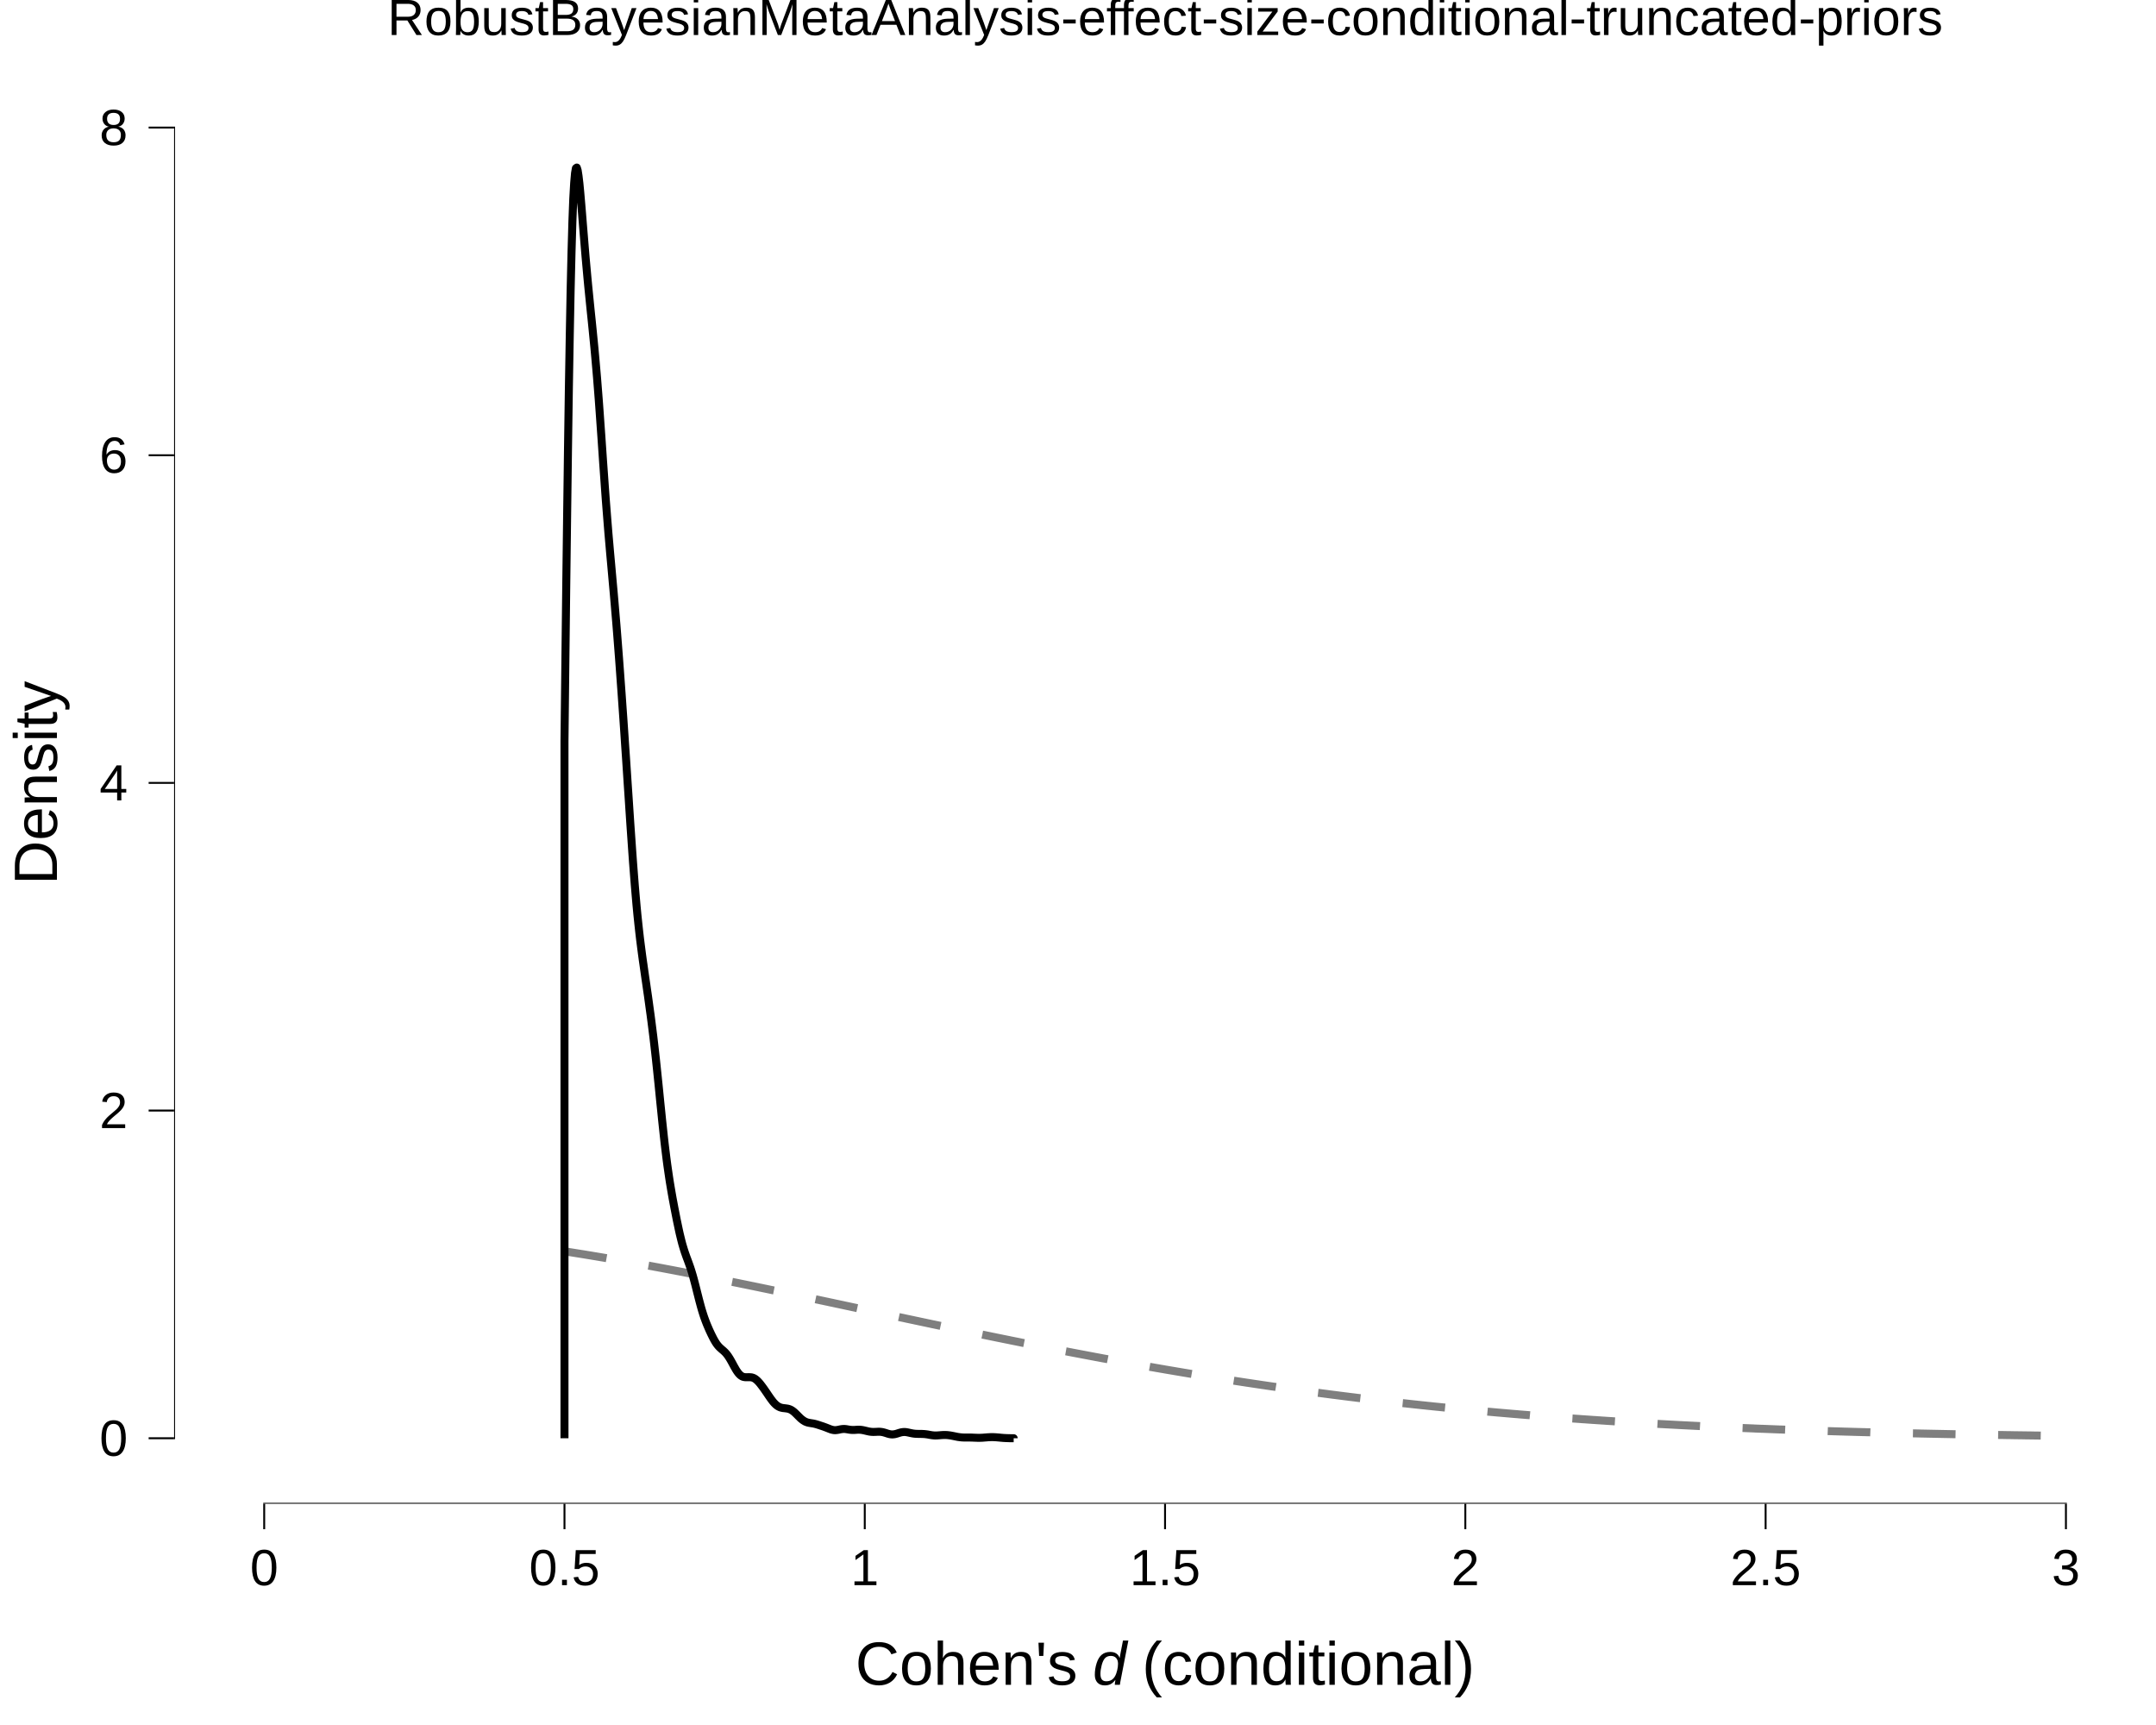
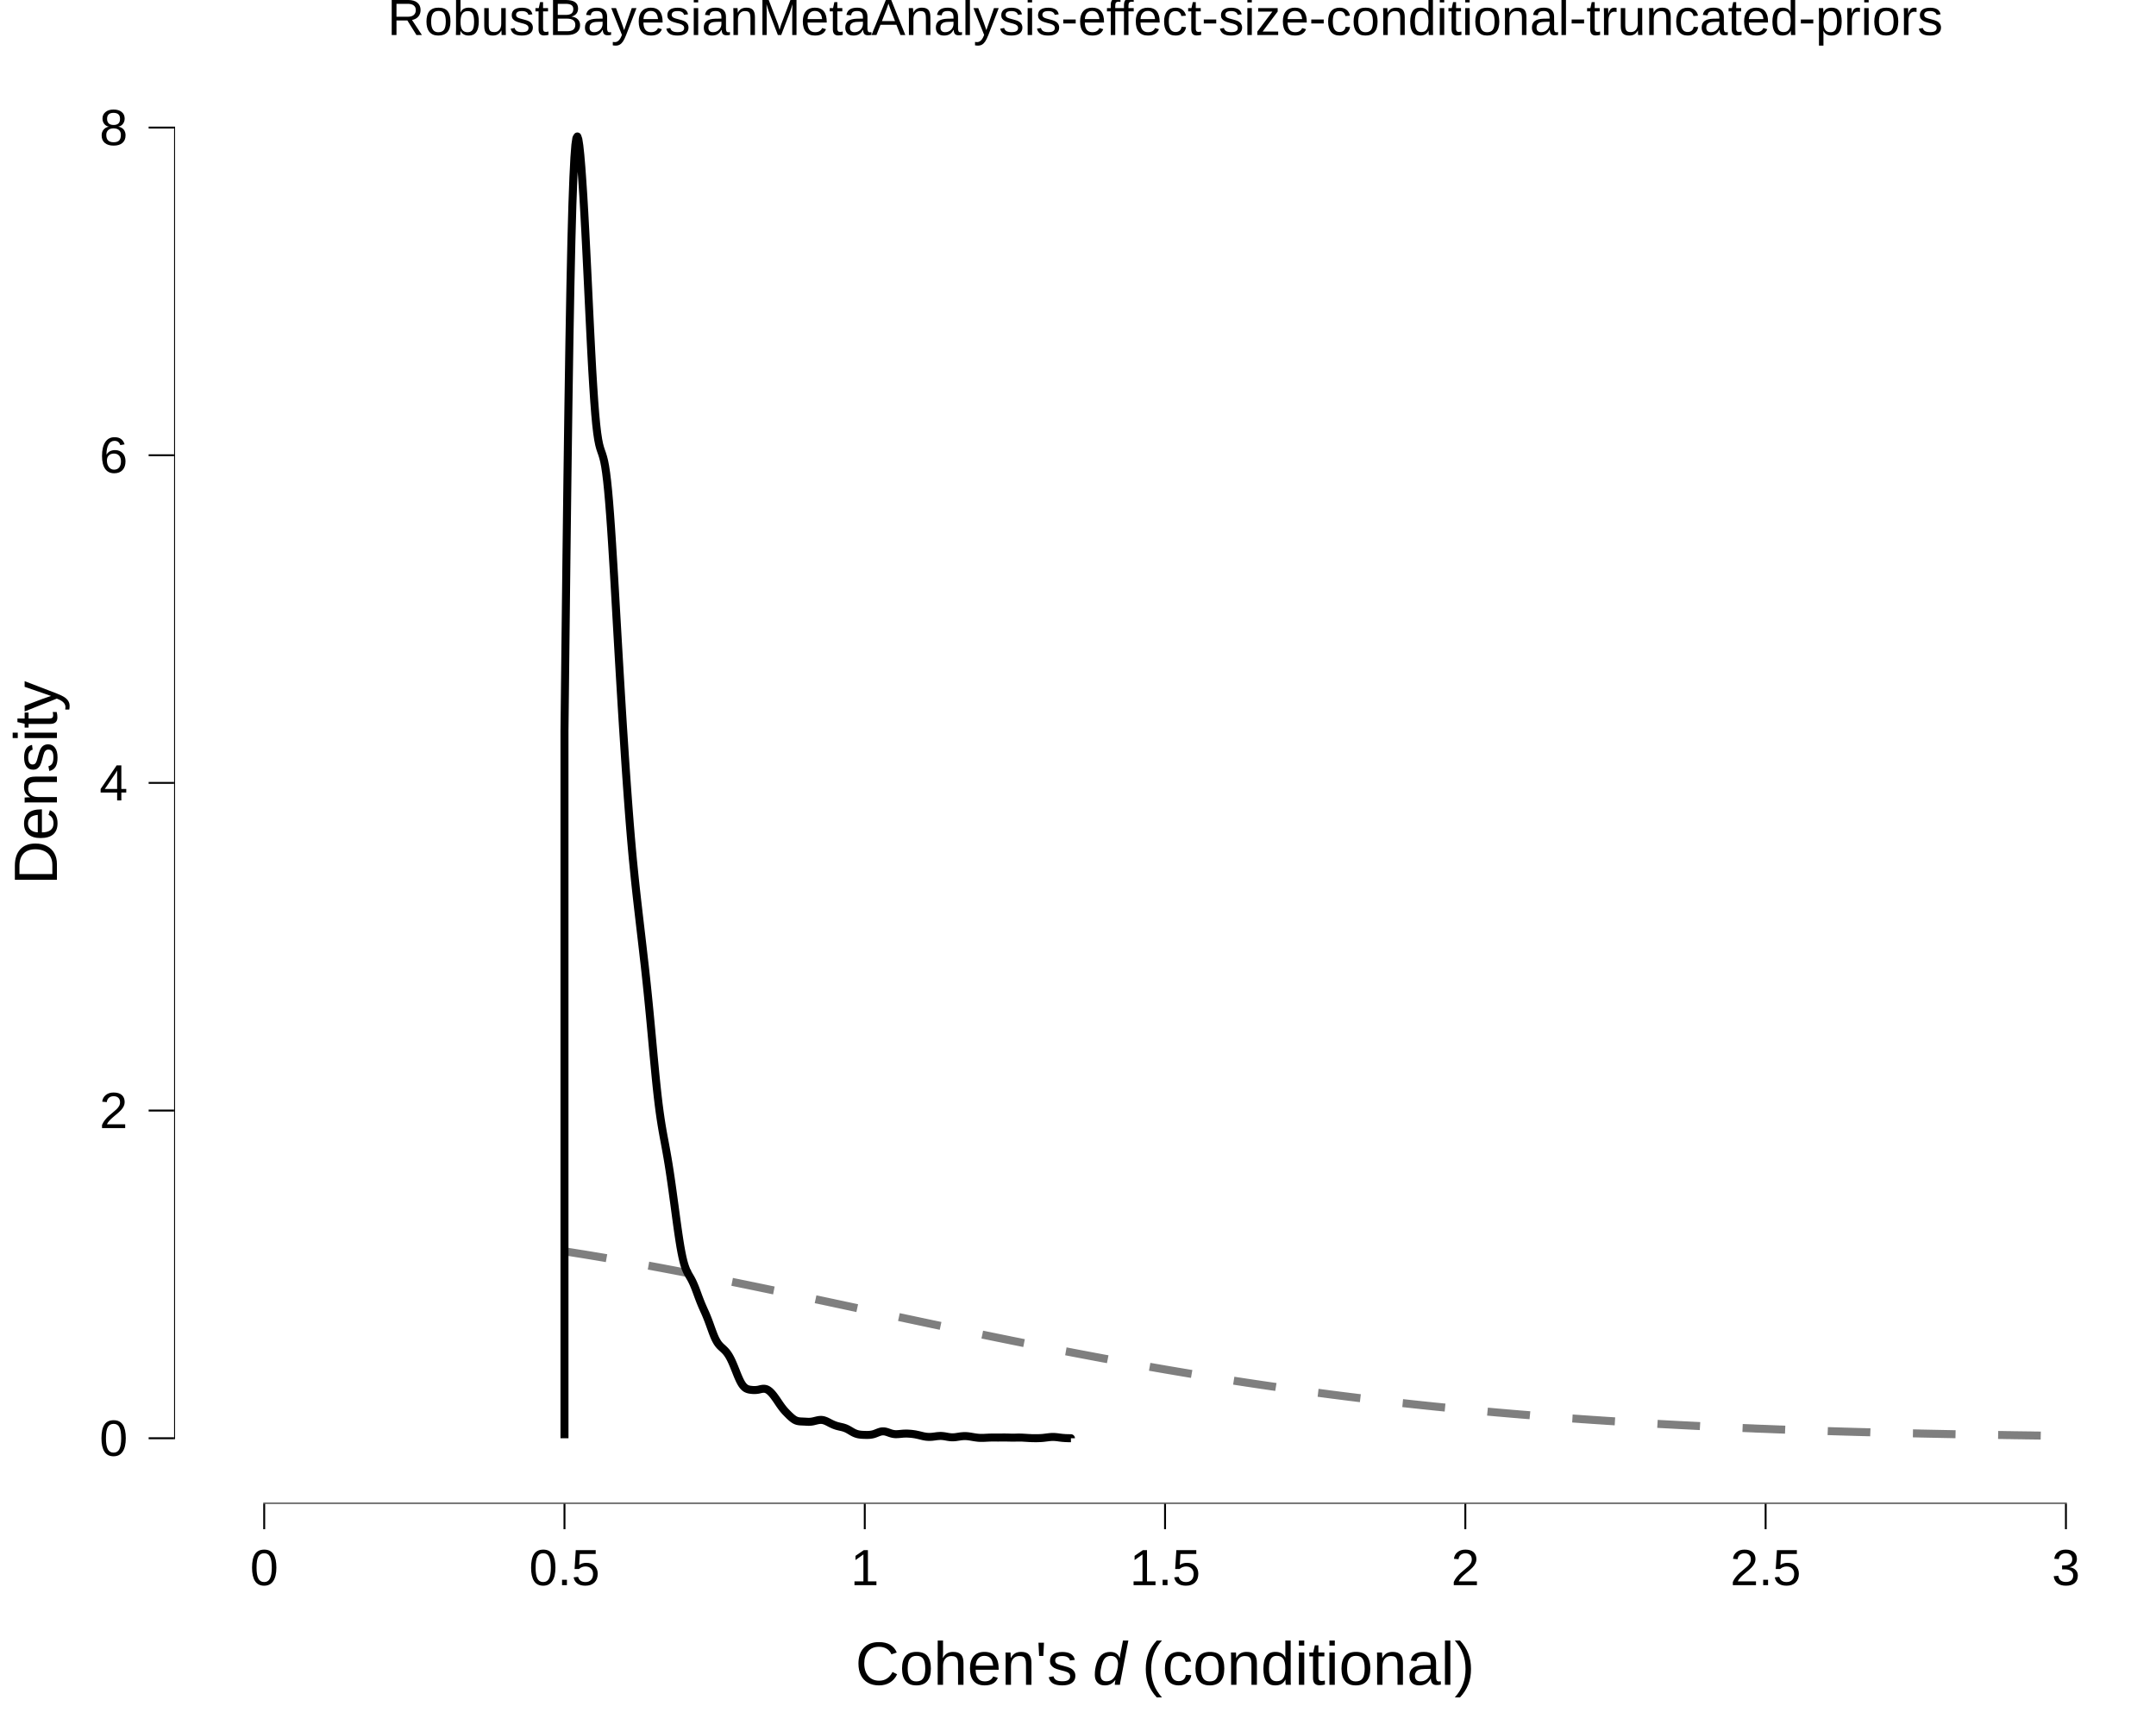
<svg xmlns="http://www.w3.org/2000/svg" viewBox="0 0 720.00 576.00">
  <defs>
    <style type="text/css">
    line, polyline, polygon, path, rect, circle {
      fill: none;
      stroke: #000000;
      stroke-linecap: round;
      stroke-linejoin: round;
      stroke-miterlimit: 10.00;
    }
  </style>
  </defs>
  <rect width="100%" height="100%" style="stroke: none; fill: #FFFFFF;" />
  <rect x="0.00" y="0.00" width="720.00" height="576.00" style="stroke-width: 10.67; stroke: none;" />
  <defs>
    <clipPath id="cpNTguMTR8NzIwLjAwfDUwMi4xM3wyMC43MQ==">
      <rect x="58.14" y="20.71" width="661.86" height="481.41" />
    </clipPath>
  </defs>
  <rect x="58.14" y="20.71" width="661.86" height="481.41" style="stroke-width: 10.67; stroke: none;" clip-path="url(#cpNTguMTR8NzIwLjAwfDUwMi4xM3wyMC43MQ==)" />
  <polyline points="188.51,417.82 189.01,417.90 189.51,417.98 190.01,418.06 190.51,418.14 191.02,418.22 191.52,418.30 192.02,418.38 192.52,418.46 193.02,418.54 193.53,418.62 194.03,418.70 194.53,418.78 195.03,418.86 195.53,418.94 196.04,419.03 196.54,419.11 197.04,419.19 197.54,419.27 198.04,419.36 198.54,419.44 199.05,419.52 199.55,419.61 200.05,419.69 200.55,419.78 201.05,419.86 201.56,419.95 202.06,420.03 202.56,420.12 203.06,420.20 203.56,420.29 204.07,420.38 204.57,420.46 205.07,420.55 205.57,420.64 206.07,420.73 206.58,420.81 207.08,420.90 207.58,420.99 208.08,421.08 208.58,421.17 209.09,421.25 209.59,421.34 210.09,421.43 210.59,421.52 211.09,421.61 211.59,421.70 212.10,421.79 212.60,421.88 213.10,421.97 213.60,422.06 214.10,422.16 214.61,422.25 215.11,422.34 215.61,422.43 216.11,422.52 216.61,422.61 217.12,422.71 217.62,422.80 218.12,422.89 218.62,422.99 219.12,423.08 219.63,423.17 220.13,423.27 220.63,423.36 221.13,423.45 221.63,423.55 222.13,423.64 222.64,423.74 223.14,423.83 223.64,423.93 224.14,424.02 224.64,424.12 225.15,424.21 225.65,424.31 226.15,424.41 226.65,424.50 227.15,424.60 227.66,424.69 228.16,424.79 228.66,424.89 229.16,424.99 229.66,425.08 230.17,425.18 230.67,425.28 231.17,425.38 231.67,425.47 232.17,425.57 232.67,425.67 233.18,425.77 233.68,425.87 234.18,425.97 234.68,426.06 235.18,426.16 235.69,426.26 236.19,426.36 236.69,426.46 237.19,426.56 237.69,426.66 238.20,426.76 238.70,426.86 239.20,426.96 239.70,427.06 240.20,427.16 240.71,427.26 241.21,427.36 241.71,427.47 242.21,427.57 242.71,427.67 243.22,427.77 243.72,427.87 244.22,427.97 244.72,428.07 245.22,428.18 245.72,428.28 246.23,428.38 246.73,428.48 247.23,428.59 247.73,428.69 248.23,428.79 248.74,428.89 249.24,429.00 249.74,429.10 250.24,429.20 250.74,429.31 251.25,429.41 251.75,429.51 252.25,429.62 252.75,429.72 253.25,429.82 253.76,429.93 254.26,430.03 254.76,430.14 255.26,430.24 255.76,430.34 256.26,430.45 256.77,430.55 257.27,430.66 257.77,430.76 258.27,430.87 258.77,430.97 259.28,431.08 259.78,431.18 260.28,431.29 260.78,431.39 261.28,431.50 261.79,431.60 262.29,431.71 262.79,431.81 263.29,431.92 263.79,432.02 264.30,432.13 264.80,432.24 265.30,432.34 265.80,432.45 266.30,432.55 266.80,432.66 267.31,432.77 267.81,432.87 268.31,432.98 268.81,433.08 269.31,433.19 269.82,433.30 270.32,433.40 270.82,433.51 271.32,433.62 271.82,433.72 272.33,433.83 272.83,433.94 273.33,434.04 273.83,434.15 274.33,434.26 274.84,434.36 275.34,434.47 275.84,434.58 276.34,434.68 276.84,434.79 277.34,434.90 277.85,435.00 278.35,435.11 278.85,435.22 279.35,435.33 279.85,435.43 280.36,435.54 280.86,435.65 281.36,435.75 281.86,435.86 282.36,435.97 282.87,436.08 283.37,436.18 283.87,436.29 284.37,436.40 284.87,436.51 285.38,436.61 285.88,436.72 286.38,436.83 286.88,436.93 287.38,437.04 287.89,437.15 288.39,437.26 288.89,437.36 289.39,437.47 289.89,437.58 290.39,437.69 290.90,437.79 291.40,437.90 291.90,438.01 292.40,438.12 292.90,438.22 293.41,438.33 293.91,438.44 294.41,438.54 294.91,438.65 295.41,438.76 295.92,438.87 296.42,438.97 296.92,439.08 297.42,439.19 297.92,439.30 298.43,439.40 298.93,439.51 299.43,439.62 299.93,439.72 300.43,439.83 300.93,439.94 301.44,440.04 301.94,440.15 302.44,440.26 302.94,440.37 303.44,440.47 303.95,440.58 304.45,440.69 304.95,440.79 305.45,440.90 305.95,441.01 306.46,441.11 306.96,441.22 307.46,441.33 307.96,441.43 308.46,441.54 308.97,441.64 309.47,441.75 309.97,441.86 310.47,441.96 310.97,442.07 311.47,442.18 311.98,442.28 312.48,442.39 312.98,442.49 313.48,442.60 313.98,442.70 314.49,442.81 314.99,442.92 315.49,443.02 315.99,443.13 316.49,443.23 317.00,443.34 317.50,443.44 318.00,443.55 318.50,443.65 319.00,443.76 319.51,443.86 320.01,443.97 320.51,444.07 321.01,444.18 321.51,444.28 322.01,444.39 322.52,444.49 323.02,444.60 323.52,444.70 324.02,444.81 324.52,444.91 325.03,445.01 325.53,445.12 326.03,445.22 326.53,445.33 327.03,445.43 327.54,445.53 328.04,445.64 328.54,445.74 329.04,445.84 329.54,445.95 330.05,446.05 330.55,446.15 331.05,446.26 331.55,446.36 332.05,446.46 332.56,446.57 333.06,446.67 333.56,446.77 334.06,446.87 334.56,446.97 335.06,447.08 335.57,447.18 336.07,447.28 336.57,447.38 337.07,447.48 337.57,447.59 338.08,447.69 338.58,447.79 339.08,447.89 339.58,447.99 340.08,448.09 340.59,448.19 341.09,448.30 341.59,448.40 342.09,448.50 342.59,448.60 343.10,448.70 343.60,448.80 344.10,448.90 344.60,449.00 345.10,449.10 345.60,449.20 346.11,449.30 346.61,449.40 347.11,449.50 347.61,449.60 348.11,449.69 348.62,449.79 349.12,449.89 349.62,449.99 350.12,450.09 350.62,450.19 351.13,450.29 351.63,450.38 352.13,450.48 352.63,450.58 353.13,450.68 353.64,450.78 354.14,450.87 354.64,450.97 355.14,451.07 355.64,451.17 356.14,451.26 356.65,451.36 357.15,451.46 357.65,451.55 358.15,451.65 358.65,451.75 359.16,451.84 359.66,451.94 360.16,452.03 360.66,452.13 361.16,452.22 361.67,452.32 362.17,452.41 362.67,452.51 363.17,452.60 363.67,452.70 364.18,452.79 364.68,452.89 365.18,452.98 365.68,453.08 366.18,453.17 366.69,453.26 367.19,453.36 367.69,453.45 368.19,453.55 368.69,453.64 369.19,453.73 369.70,453.82 370.20,453.92 370.70,454.01 371.20,454.10 371.70,454.19 372.21,454.29 372.71,454.38 373.21,454.47 373.71,454.56 374.21,454.65 374.72,454.74 375.22,454.84 375.72,454.93 376.22,455.02 376.72,455.11 377.23,455.20 377.73,455.29 378.23,455.38 378.73,455.47 379.23,455.56 379.73,455.65 380.24,455.74 380.74,455.83 381.24,455.91 381.74,456.00 382.24,456.09 382.75,456.18 383.25,456.27 383.75,456.36 384.25,456.45 384.75,456.53 385.26,456.62 385.76,456.71 386.26,456.80 386.76,456.88 387.26,456.97 387.77,457.06 388.27,457.14 388.77,457.23 389.27,457.32 389.77,457.40 390.27,457.49 390.78,457.57 391.28,457.66 391.78,457.74 392.28,457.83 392.78,457.91 393.29,458.00 393.79,458.08 394.29,458.17 394.79,458.25 395.29,458.34 395.80,458.42 396.30,458.50 396.80,458.59 397.30,458.67 397.80,458.75 398.31,458.84 398.81,458.92 399.31,459.00 399.81,459.08 400.31,459.17 400.81,459.25 401.32,459.33 401.82,459.41 402.32,459.49 402.82,459.57 403.32,459.66 403.83,459.74 404.33,459.82 404.83,459.90 405.33,459.98 405.83,460.06 406.34,460.14 406.84,460.22 407.34,460.30 407.84,460.38 408.34,460.46 408.85,460.53 409.35,460.61 409.85,460.69 410.35,460.77 410.85,460.85 411.36,460.93 411.86,461.00 412.36,461.08 412.86,461.16 413.36,461.24 413.86,461.31 414.37,461.39 414.87,461.47 415.37,461.54 415.87,461.62 416.37,461.70 416.88,461.77 417.38,461.85 417.88,461.92 418.38,462.00 418.88,462.07 419.39,462.15 419.89,462.22 420.39,462.30 420.89,462.37 421.39,462.45 421.90,462.52 422.40,462.59 422.90,462.67 423.40,462.74 423.90,462.81 424.40,462.89 424.91,462.96 425.41,463.03 425.91,463.10 426.41,463.18 426.91,463.25 427.42,463.32 427.92,463.39 428.42,463.46 428.92,463.53 429.42,463.60 429.93,463.67 430.43,463.75 430.93,463.82 431.43,463.89 431.93,463.96 432.44,464.03 432.94,464.10 433.44,464.16 433.94,464.23 434.44,464.30 434.94,464.37 435.45,464.44 435.95,464.51 436.45,464.58 436.95,464.64 437.45,464.71 437.96,464.78 438.46,464.85 438.96,464.91 439.46,464.98 439.96,465.05 440.47,465.11 440.97,465.18 441.47,465.25 441.97,465.31 442.47,465.38 442.98,465.44 443.48,465.51 443.98,465.58 444.48,465.64 444.98,465.71 445.49,465.77 445.99,465.83 446.49,465.90 446.99,465.96 447.49,466.03 447.99,466.09 448.50,466.15 449.00,466.22 449.50,466.28 450.00,466.34 450.50,466.41 451.01,466.47 451.51,466.53 452.01,466.59 452.51,466.65 453.01,466.72 453.52,466.78 454.02,466.84 454.52,466.90 455.02,466.96 455.52,467.02 456.03,467.08 456.53,467.14 457.03,467.20 457.53,467.26 458.03,467.32 458.53,467.38 459.04,467.44 459.54,467.50 460.04,467.56 460.54,467.62 461.04,467.68 461.55,467.73 462.05,467.79 462.55,467.85 463.05,467.91 463.55,467.97 464.06,468.02 464.56,468.08 465.06,468.14 465.56,468.19 466.06,468.25 466.57,468.31 467.07,468.36 467.57,468.42 468.07,468.48 468.57,468.53 469.07,468.59 469.58,468.64 470.08,468.70 470.58,468.75 471.08,468.81 471.58,468.86 472.09,468.92 472.59,468.97 473.09,469.02 473.59,469.08 474.09,469.13 474.60,469.19 475.10,469.24 475.60,469.29 476.10,469.34 476.60,469.40 477.11,469.45 477.61,469.50 478.11,469.55 478.61,469.61 479.11,469.66 479.61,469.71 480.12,469.76 480.62,469.81 481.12,469.86 481.62,469.91 482.12,469.96 482.63,470.01 483.13,470.06 483.63,470.11 484.13,470.16 484.63,470.21 485.14,470.26 485.64,470.31 486.14,470.36 486.64,470.41 487.14,470.46 487.65,470.51 488.15,470.56 488.65,470.61 489.15,470.65 489.65,470.70 490.16,470.75 490.66,470.80 491.16,470.84 491.66,470.89 492.16,470.94 492.66,470.99 493.17,471.03 493.67,471.08 494.17,471.12 494.67,471.17 495.17,471.22 495.68,471.26 496.18,471.31 496.68,471.35 497.18,471.40 497.68,471.44 498.19,471.49 498.69,471.53 499.19,471.58 499.69,471.62 500.19,471.67 500.70,471.71 501.20,471.75 501.70,471.80 502.20,471.84 502.70,471.88 503.20,471.93 503.71,471.97 504.21,472.01 504.71,472.06 505.21,472.10 505.71,472.14 506.22,472.18 506.72,472.22 507.22,472.27 507.72,472.31 508.22,472.35 508.73,472.39 509.23,472.43 509.73,472.47 510.23,472.51 510.73,472.55 511.24,472.60 511.74,472.64 512.24,472.68 512.74,472.72 513.24,472.76 513.74,472.79 514.25,472.83 514.75,472.87 515.25,472.91 515.75,472.95 516.25,472.99 516.76,473.03 517.26,473.07 517.76,473.11 518.26,473.14 518.76,473.18 519.27,473.22 519.77,473.26 520.27,473.30 520.77,473.33 521.27,473.37 521.78,473.41 522.28,473.44 522.78,473.48 523.28,473.52 523.78,473.55 524.28,473.59 524.79,473.63 525.29,473.66 525.79,473.70 526.29,473.73 526.79,473.77 527.30,473.80 527.80,473.84 528.30,473.88 528.80,473.91 529.30,473.94 529.81,473.98 530.31,474.01 530.81,474.05 531.31,474.08 531.81,474.12 532.32,474.15 532.82,474.18 533.32,474.22 533.82,474.25 534.32,474.28 534.83,474.32 535.33,474.35 535.83,474.38 536.33,474.42 536.83,474.45 537.33,474.48 537.84,474.51 538.34,474.54 538.84,474.58 539.34,474.61 539.84,474.64 540.35,474.67 540.85,474.70 541.35,474.73 541.85,474.77 542.35,474.80 542.86,474.83 543.36,474.86 543.86,474.89 544.36,474.92 544.86,474.95 545.37,474.98 545.87,475.01 546.37,475.04 546.87,475.07 547.37,475.10 547.87,475.13 548.38,475.16 548.88,475.19 549.38,475.22 549.88,475.24 550.38,475.27 550.89,475.30 551.39,475.33 551.89,475.36 552.39,475.39 552.89,475.41 553.40,475.44 553.90,475.47 554.40,475.50 554.90,475.53 555.40,475.55 555.91,475.58 556.41,475.61 556.91,475.63 557.41,475.66 557.91,475.69 558.41,475.71 558.92,475.74 559.42,475.77 559.92,475.79 560.42,475.82 560.92,475.85 561.43,475.87 561.93,475.90 562.43,475.92 562.93,475.95 563.43,475.97 563.94,476.00 564.44,476.02 564.94,476.05 565.44,476.07 565.94,476.10 566.45,476.12 566.95,476.15 567.45,476.17 567.95,476.20 568.45,476.22 568.96,476.25 569.46,476.27 569.96,476.29 570.46,476.32 570.96,476.34 571.46,476.36 571.97,476.39 572.47,476.41 572.97,476.43 573.47,476.46 573.97,476.48 574.48,476.50 574.98,476.52 575.48,476.55 575.98,476.57 576.48,476.59 576.99,476.61 577.49,476.64 577.99,476.66 578.49,476.68 578.99,476.70 579.50,476.72 580.00,476.75 580.50,476.77 581.00,476.79 581.50,476.81 582.00,476.83 582.51,476.85 583.01,476.87 583.51,476.89 584.01,476.91 584.51,476.93 585.02,476.95 585.52,476.97 586.02,477.00 586.52,477.02 587.02,477.04 587.53,477.06 588.03,477.08 588.53,477.09 589.03,477.11 589.53,477.13 590.04,477.15 590.54,477.17 591.04,477.19 591.54,477.21 592.04,477.23 592.54,477.25 593.05,477.27 593.55,477.29 594.05,477.31 594.55,477.32 595.05,477.34 595.56,477.36 596.06,477.38 596.56,477.40 597.06,477.41 597.56,477.43 598.07,477.45 598.57,477.47 599.07,477.49 599.57,477.50 600.07,477.52 600.58,477.54 601.08,477.56 601.58,477.57 602.08,477.59 602.58,477.61 603.08,477.62 603.59,477.64 604.09,477.66 604.59,477.67 605.09,477.69 605.59,477.71 606.10,477.72 606.60,477.74 607.10,477.76 607.60,477.77 608.10,477.79 608.61,477.80 609.11,477.82 609.61,477.83 610.11,477.85 610.61,477.87 611.12,477.88 611.62,477.90 612.12,477.91 612.62,477.93 613.12,477.94 613.63,477.96 614.13,477.97 614.63,477.99 615.13,478.00 615.63,478.02 616.13,478.03 616.64,478.05 617.14,478.06 617.64,478.07 618.14,478.09 618.64,478.10 619.15,478.12 619.65,478.13 620.15,478.15 620.65,478.16 621.15,478.17 621.66,478.19 622.16,478.20 622.66,478.21 623.16,478.23 623.66,478.24 624.17,478.25 624.67,478.27 625.17,478.28 625.67,478.29 626.17,478.31 626.67,478.32 627.18,478.33 627.68,478.35 628.18,478.36 628.68,478.37 629.18,478.38 629.69,478.40 630.19,478.41 630.69,478.42 631.19,478.43 631.69,478.45 632.20,478.46 632.70,478.47 633.20,478.48 633.70,478.49 634.20,478.51 634.71,478.52 635.21,478.53 635.71,478.54 636.21,478.55 636.71,478.56 637.21,478.58 637.72,478.59 638.22,478.60 638.72,478.61 639.22,478.62 639.72,478.63 640.23,478.64 640.73,478.65 641.23,478.67 641.73,478.68 642.23,478.69 642.74,478.70 643.24,478.71 643.74,478.72 644.24,478.73 644.74,478.74 645.25,478.75 645.75,478.76 646.25,478.77 646.75,478.78 647.25,478.79 647.75,478.80 648.26,478.81 648.76,478.82 649.26,478.83 649.76,478.84 650.26,478.85 650.77,478.86 651.27,478.87 651.77,478.88 652.27,478.89 652.77,478.90 653.28,478.91 653.78,478.92 654.28,478.93 654.78,478.94 655.28,478.95 655.79,478.96 656.29,478.96 656.79,478.97 657.29,478.98 657.79,478.99 658.30,479.00 658.80,479.01 659.30,479.02 659.80,479.03 660.30,479.04 660.80,479.04 661.31,479.05 661.81,479.06 662.31,479.07 662.81,479.08 663.31,479.09 663.82,479.09 664.32,479.10 664.82,479.11 665.32,479.12 665.82,479.13 666.33,479.14 666.83,479.14 667.33,479.15 667.83,479.16 668.33,479.17 668.84,479.17 669.34,479.18 669.84,479.19 670.34,479.20 670.84,479.21 671.34,479.21 671.85,479.22 672.35,479.23 672.85,479.24 673.35,479.24 673.85,479.25 674.36,479.26 674.86,479.26 675.36,479.27 675.86,479.28 676.36,479.29 676.87,479.29 677.37,479.30 677.87,479.31 678.37,479.31 678.87,479.32 679.38,479.33 679.88,479.33 680.38,479.34 680.88,479.35 681.38,479.35 681.88,479.36 682.39,479.37 682.89,479.37 683.39,479.38 683.89,479.39 684.39,479.39 684.90,479.40 685.40,479.41 685.90,479.41 686.40,479.42 686.90,479.42 687.41,479.43 687.91,479.44 688.41,479.44 688.91,479.45 689.41,479.45 689.92,479.46 " style="stroke-width: 2.67; stroke: #7F7F7F; stroke-dasharray: 14.23,14.23; stroke-linecap: butt;" clip-path="url(#cpNTguMTR8NzIwLjAwfDUwMi4xM3wyMC43MQ==)" />
-   <polyline points="188.51,480.25 188.51,247.51 188.80,221.51 189.09,196.29 189.39,172.35 189.68,150.13 189.97,130.00 190.27,112.22 190.56,96.95 190.86,84.24 191.15,74.07 191.44,66.44 191.74,61.16 192.03,57.83 192.32,56.18 192.62,55.95 192.91,56.88 193.20,58.74 193.50,61.30 193.79,64.36 194.08,67.76 194.38,71.36 194.67,75.03 194.97,78.69 195.26,82.27 195.55,85.75 195.85,89.11 196.14,92.34 196.43,95.44 196.73,98.45 197.02,101.37 197.31,104.25 197.61,107.11 197.90,110.00 198.19,112.96 198.49,116.01 198.78,119.19 199.07,122.52 199.37,126.02 199.66,129.70 199.96,133.54 200.25,137.55 200.54,141.69 200.84,145.92 201.13,150.19 201.42,154.45 201.72,158.67 202.01,162.80 202.30,166.81 202.60,170.69 202.89,174.42 203.18,178.02 203.48,181.48 203.77,184.83 204.07,188.13 204.36,191.40 204.65,194.67 204.95,197.98 205.24,201.35 205.53,204.80 205.83,208.34 206.12,211.99 206.41,215.74 206.71,219.60 207.00,223.55 207.29,227.58 207.59,231.69 207.88,235.87 208.18,240.11 208.47,244.40 208.76,248.75 209.06,253.15 209.35,257.58 209.64,262.04 209.94,266.50 210.23,270.94 210.52,275.33 210.82,279.65 211.11,283.86 211.40,287.94 211.70,291.86 211.99,295.60 212.29,299.13 212.58,302.44 212.87,305.52 213.17,308.39 213.46,311.07 213.75,313.58 214.05,315.95 214.34,318.19 214.63,320.35 214.93,322.44 215.22,324.49 215.51,326.52 215.81,328.55 216.10,330.59 216.40,332.65 216.69,334.75 216.98,336.88 217.28,339.06 217.57,341.30 217.86,343.60 218.16,345.98 218.45,348.45 218.74,351.01 219.04,353.67 219.33,356.42 219.62,359.24 219.92,362.13 220.21,365.05 220.50,367.99 220.80,370.91 221.09,373.80 221.39,376.61 221.68,379.33 221.97,381.93 222.27,384.41 222.56,386.76 222.85,388.99 223.15,391.08 223.44,393.06 223.73,394.94 224.03,396.73 224.32,398.44 224.61,400.08 224.91,401.67 225.20,403.23 225.50,404.75 225.79,406.24 226.08,407.70 226.38,409.12 226.67,410.50 226.96,411.82 227.26,413.07 227.55,414.25 227.84,415.36 228.14,416.38 228.43,417.34 228.72,418.23 229.02,419.08 229.31,419.89 229.61,420.68 229.90,421.47 230.19,422.28 230.49,423.12 230.78,424.01 231.07,424.95 231.37,425.94 231.66,426.99 231.95,428.08 232.25,429.22 232.54,430.38 232.83,431.55 233.13,432.72 233.42,433.88 233.72,435.01 234.01,436.09 234.30,437.13 234.60,438.11 234.89,439.03 235.18,439.90 235.48,440.72 235.77,441.49 236.06,442.23 236.36,442.93 236.65,443.61 236.94,444.27 237.24,444.91 237.53,445.53 237.83,446.13 238.12,446.71 238.41,447.26 238.71,447.78 239.00,448.26 239.29,448.70 239.59,449.10 239.88,449.45 240.17,449.77 240.47,450.06 240.76,450.32 241.05,450.58 241.35,450.83 241.64,451.08 241.93,451.35 242.23,451.65 242.52,451.97 242.82,452.34 243.11,452.73 243.40,453.17 243.70,453.64 243.99,454.13 244.28,454.65 244.58,455.19 244.87,455.73 245.16,456.27 245.46,456.79 245.75,457.30 246.04,457.76 246.34,458.19 246.63,458.57 246.93,458.90 247.22,459.18 247.51,459.40 247.81,459.58 248.10,459.71 248.39,459.79 248.69,459.84 248.98,459.87 249.27,459.87 249.57,459.87 249.86,459.86 250.15,459.86 250.45,459.87 250.74,459.89 251.04,459.93 251.33,460.01 251.62,460.11 251.92,460.26 252.21,460.44 252.50,460.66 252.80,460.91 253.09,461.19 253.38,461.50 253.68,461.84 253.97,462.20 254.26,462.58 254.56,462.97 254.85,463.37 255.15,463.78 255.44,464.20 255.73,464.62 256.03,465.05 256.32,465.48 256.61,465.92 256.91,466.35 257.20,466.77 257.49,467.18 257.79,467.57 258.08,467.95 258.37,468.30 258.67,468.62 258.96,468.91 259.25,469.17 259.55,469.40 259.84,469.59 260.14,469.75 260.43,469.89 260.72,469.99 261.02,470.07 261.31,470.13 261.60,470.18 261.90,470.21 262.19,470.24 262.48,470.28 262.78,470.32 263.07,470.37 263.36,470.44 263.66,470.54 263.95,470.66 264.25,470.81 264.54,470.99 264.83,471.20 265.13,471.43 265.42,471.69 265.71,471.97 266.01,472.26 266.30,472.55 266.59,472.85 266.89,473.14 267.18,473.43 267.47,473.70 267.77,473.94 268.06,474.17 268.36,474.37 268.65,474.55 268.94,474.71 269.24,474.83 269.53,474.94 269.82,475.02 270.12,475.09 270.41,475.14 270.70,475.19 271.00,475.24 271.29,475.28 271.58,475.33 271.88,475.39 272.17,475.46 272.47,475.54 272.76,475.62 273.05,475.71 273.35,475.81 273.64,475.90 273.93,476.00 274.23,476.10 274.52,476.19 274.81,476.29 275.11,476.39 275.40,476.50 275.69,476.61 275.99,476.72 276.28,476.84 276.58,476.95 276.87,477.07 277.16,477.18 277.46,477.29 277.75,477.38 278.04,477.45 278.34,477.51 278.63,477.54 278.92,477.55 279.22,477.53 279.51,477.50 279.80,477.45 280.10,477.40 280.39,477.33 280.68,477.27 280.98,477.22 281.27,477.18 281.57,477.16 281.86,477.15 282.15,477.16 282.45,477.19 282.74,477.23 283.03,477.28 283.33,477.33 283.62,477.38 283.91,477.42 284.21,477.45 284.50,477.47 284.79,477.48 285.09,477.48 285.38,477.47 285.68,477.45 285.97,477.43 286.26,477.41 286.56,477.40 286.85,477.40 287.14,477.41 287.44,477.43 287.73,477.47 288.02,477.51 288.32,477.57 288.61,477.63 288.90,477.70 289.20,477.77 289.49,477.84 289.79,477.91 290.08,477.97 290.37,478.03 290.67,478.07 290.96,478.11 291.25,478.13 291.55,478.14 291.84,478.14 292.13,478.13 292.43,478.12 292.72,478.11 293.01,478.09 293.31,478.08 293.60,478.08 293.90,478.09 294.19,478.12 294.48,478.16 294.78,478.21 295.07,478.28 295.36,478.36 295.66,478.45 295.95,478.54 296.24,478.64 296.54,478.73 296.83,478.81 297.12,478.88 297.42,478.93 297.71,478.96 298.01,478.97 298.30,478.95 298.59,478.92 298.89,478.87 299.18,478.80 299.47,478.72 299.77,478.63 300.06,478.53 300.35,478.44 300.65,478.36 300.94,478.28 301.23,478.23 301.53,478.19 301.82,478.17 302.11,478.17 302.41,478.18 302.70,478.22 303.00,478.27 303.29,478.33 303.58,478.39 303.88,478.46 304.17,478.52 304.46,478.58 304.76,478.64 305.05,478.68 305.34,478.72 305.64,478.75 305.93,478.77 306.22,478.78 306.52,478.79 306.81,478.80 307.11,478.80 307.40,478.80 307.69,478.81 307.99,478.81 308.28,478.83 308.57,478.84 308.87,478.87 309.16,478.90 309.45,478.94 309.75,478.98 310.04,479.03 310.33,479.09 310.63,479.14 310.92,479.19 311.22,479.24 311.51,479.27 311.80,479.30 312.10,479.32 312.39,479.33 312.68,479.32 312.98,479.31 313.27,479.29 313.56,479.27 313.86,479.25 314.15,479.22 314.44,479.20 314.74,479.18 315.03,479.17 315.33,479.16 315.62,479.16 315.91,479.17 316.21,479.18 316.50,479.21 316.79,479.24 317.09,479.28 317.38,479.32 317.67,479.37 317.97,479.43 318.26,479.48 318.55,479.54 318.85,479.60 319.14,479.66 319.43,479.72 319.73,479.78 320.02,479.83 320.32,479.87 320.61,479.91 320.90,479.94 321.20,479.97 321.49,479.99 321.78,480.00 322.08,480.01 322.37,480.01 322.66,480.01 322.96,480.01 323.25,480.01 323.54,480.01 323.84,480.01 324.13,480.02 324.43,480.02 324.72,480.03 325.01,480.05 325.31,480.06 325.60,480.07 325.89,480.08 326.19,480.09 326.48,480.10 326.77,480.11 327.07,480.10 327.36,480.10 327.65,480.09 327.95,480.08 328.24,480.06 328.54,480.04 328.83,480.01 329.12,479.99 329.42,479.97 329.71,479.94 330.00,479.92 330.30,479.91 330.59,479.89 330.88,479.88 331.18,479.88 331.47,479.88 331.76,479.88 332.06,479.90 332.35,479.91 332.65,479.93 332.94,479.95 333.23,479.98 333.53,480.00 333.82,480.03 334.11,480.06 334.41,480.09 334.70,480.11 334.99,480.14 335.29,480.16 335.58,480.17 335.87,480.19 336.17,480.20 336.46,480.21 336.76,480.22 337.05,480.23 337.34,480.23 337.64,480.24 337.93,480.24 338.22,480.24 338.52,480.24 338.52,480.25 " style="stroke-width: 2.67; stroke-linecap: butt;" clip-path="url(#cpNTguMTR8NzIwLjAwfDUwMi4xM3wyMC43MQ==)" />
+   <polyline points="188.51,480.25 188.51,244.01 188.84,214.37 189.17,185.81 189.50,159.22 189.83,135.08 190.16,113.78 190.49,95.55 190.82,80.44 191.15,68.39 191.49,59.21 191.82,52.64 192.15,48.39 192.48,46.13 192.81,45.57 193.14,46.53 193.47,48.66 193.80,51.75 194.13,55.65 194.46,60.23 194.80,65.41 195.13,71.08 195.46,77.19 195.79,83.63 196.12,90.32 196.45,97.16 196.78,104.03 197.11,110.78 197.44,117.27 197.77,123.36 198.11,128.92 198.44,133.88 198.77,138.14 199.10,141.69 199.43,144.54 199.76,146.74 200.09,148.40 200.42,149.64 200.75,150.63 201.08,151.57 201.41,152.64 201.75,153.97 202.08,155.68 202.41,157.86 202.74,160.55 203.07,163.77 203.40,167.50 203.73,171.71 204.06,176.34 204.39,181.34 204.72,186.64 205.06,192.15 205.39,197.80 205.72,203.53 206.05,209.29 206.38,215.02 206.71,220.70 207.04,226.31 207.37,231.81 207.70,237.21 208.03,242.49 208.37,247.64 208.70,252.67 209.03,257.55 209.36,262.29 209.69,266.86 210.02,271.26 210.35,275.47 210.68,279.47 211.01,283.27 211.34,286.87 211.68,290.28 212.01,293.53 212.34,296.62 212.67,299.61 213.00,302.52 213.33,305.38 213.66,308.21 213.99,311.03 214.32,313.86 214.65,316.71 214.98,319.60 215.32,322.53 215.65,325.53 215.98,328.62 216.31,331.81 216.64,335.10 216.97,338.49 217.30,341.98 217.63,345.53 217.96,349.12 218.29,352.69 218.63,356.21 218.96,359.62 219.29,362.86 219.62,365.90 219.95,368.68 220.28,371.22 220.61,373.53 220.94,375.64 221.27,377.59 221.60,379.43 221.94,381.22 222.27,383.00 222.60,384.82 222.93,386.70 223.26,388.68 223.59,390.77 223.92,392.96 224.25,395.25 224.58,397.61 224.91,400.03 225.25,402.49 225.58,404.95 225.91,407.40 226.24,409.79 226.57,412.09 226.90,414.27 227.23,416.30 227.56,418.11 227.89,419.72 228.22,421.12 228.55,422.31 228.89,423.31 229.22,424.15 229.55,424.85 229.88,425.47 230.21,426.04 230.54,426.60 230.87,427.19 231.20,427.83 231.53,428.54 231.86,429.31 232.20,430.15 232.53,431.02 232.86,431.92 233.19,432.82 233.52,433.70 233.85,434.55 234.18,435.37 234.51,436.15 234.84,436.90 235.17,437.64 235.51,438.38 235.84,439.15 236.17,439.96 236.50,440.80 236.83,441.68 237.16,442.59 237.49,443.51 237.82,444.42 238.15,445.30 238.48,446.13 238.81,446.89 239.15,447.55 239.48,448.13 239.81,448.63 240.14,449.05 240.47,449.42 240.80,449.74 241.13,450.04 241.46,450.34 241.79,450.65 242.12,450.98 242.46,451.35 242.79,451.76 243.12,452.23 243.45,452.75 243.78,453.33 244.11,453.97 244.44,454.67 244.77,455.42 245.10,456.21 245.43,457.03 245.77,457.87 246.10,458.71 246.43,459.52 246.76,460.28 247.09,460.99 247.42,461.62 247.75,462.17 248.08,462.64 248.41,463.02 248.74,463.33 249.08,463.57 249.41,463.74 249.74,463.87 250.07,463.96 250.40,464.03 250.73,464.07 251.06,464.11 251.39,464.14 251.72,464.15 252.05,464.16 252.38,464.14 252.72,464.11 253.05,464.07 253.38,464.01 253.71,463.93 254.04,463.85 254.37,463.79 254.70,463.74 255.03,463.72 255.36,463.74 255.69,463.80 256.03,463.91 256.36,464.07 256.69,464.29 257.02,464.54 257.35,464.85 257.68,465.19 258.01,465.57 258.34,465.98 258.67,466.42 259.00,466.88 259.34,467.36 259.67,467.85 260.00,468.34 260.33,468.83 260.66,469.30 260.99,469.76 261.32,470.19 261.65,470.61 261.98,470.99 262.31,471.36 262.65,471.71 262.98,472.05 263.31,472.38 263.64,472.71 263.97,473.01 264.30,473.31 264.63,473.58 264.96,473.83 265.29,474.05 265.62,474.23 265.95,474.37 266.29,474.48 266.62,474.55 266.95,474.60 267.28,474.63 267.61,474.65 267.94,474.66 268.27,474.68 268.60,474.69 268.93,474.71 269.26,474.73 269.60,474.75 269.93,474.76 270.26,474.76 270.59,474.74 270.92,474.71 271.25,474.66 271.58,474.60 271.91,474.52 272.24,474.44 272.57,474.36 272.91,474.28 273.24,474.21 273.57,474.16 273.90,474.13 274.23,474.12 274.56,474.15 274.89,474.20 275.22,474.29 275.55,474.40 275.88,474.53 276.22,474.69 276.55,474.85 276.88,475.02 277.21,475.20 277.54,475.36 277.87,475.52 278.20,475.67 278.53,475.81 278.86,475.93 279.19,476.05 279.52,476.15 279.86,476.24 280.19,476.32 280.52,476.40 280.85,476.47 281.18,476.55 281.51,476.63 281.84,476.73 282.17,476.84 282.50,476.97 282.83,477.12 283.17,477.29 283.50,477.48 283.83,477.67 284.16,477.87 284.49,478.06 284.82,478.25 285.15,478.42 285.48,478.57 285.81,478.70 286.14,478.81 286.48,478.90 286.81,478.97 287.14,479.02 287.47,479.06 287.80,479.09 288.13,479.11 288.46,479.12 288.79,479.13 289.12,479.14 289.45,479.14 289.79,479.14 290.12,479.13 290.45,479.11 290.78,479.07 291.11,479.02 291.44,478.95 291.77,478.87 292.10,478.76 292.43,478.64 292.76,478.51 293.09,478.38 293.43,478.25 293.76,478.14 294.09,478.04 294.42,477.98 294.75,477.95 295.08,477.95 295.41,477.98 295.74,478.04 296.07,478.13 296.40,478.23 296.74,478.35 297.07,478.47 297.40,478.58 297.73,478.68 298.06,478.76 298.39,478.82 298.72,478.87 299.05,478.89 299.38,478.89 299.71,478.88 300.05,478.86 300.38,478.83 300.71,478.80 301.04,478.77 301.37,478.74 301.70,478.71 302.03,478.70 302.36,478.69 302.69,478.69 303.02,478.69 303.36,478.71 303.69,478.73 304.02,478.75 304.35,478.78 304.68,478.82 305.01,478.86 305.34,478.91 305.67,478.96 306.00,479.03 306.33,479.10 306.66,479.17 307.00,479.25 307.33,479.33 307.66,479.41 307.99,479.49 308.32,479.57 308.65,479.63 308.98,479.69 309.31,479.74 309.64,479.77 309.97,479.79 310.31,479.80 310.64,479.80 310.97,479.78 311.30,479.76 311.63,479.72 311.96,479.68 312.29,479.64 312.62,479.59 312.95,479.55 313.28,479.52 313.62,479.50 313.95,479.48 314.28,479.48 314.61,479.50 314.94,479.53 315.27,479.57 315.60,479.62 315.93,479.68 316.26,479.74 316.59,479.80 316.93,479.85 317.26,479.89 317.59,479.92 317.92,479.94 318.25,479.94 318.58,479.92 318.91,479.90 319.24,479.86 319.57,479.81 319.90,479.76 320.23,479.71 320.57,479.66 320.90,479.61 321.23,479.58 321.56,479.55 321.89,479.53 322.22,479.53 322.55,479.53 322.88,479.55 323.21,479.58 323.54,479.62 323.88,479.67 324.21,479.72 324.54,479.78 324.87,479.83 325.20,479.89 325.53,479.94 325.86,479.99 326.19,480.03 326.52,480.07 326.85,480.10 327.19,480.12 327.52,480.13 327.85,480.13 328.18,480.13 328.51,480.12 328.84,480.11 329.17,480.09 329.50,480.07 329.83,480.06 330.16,480.04 330.50,480.03 330.83,480.02 331.16,480.01 331.49,480.01 331.82,480.01 332.15,480.01 332.48,480.01 332.81,480.01 333.14,480.02 333.47,480.02 333.80,480.01 334.14,480.01 334.47,480.01 334.80,480.00 335.13,480.00 335.46,480.00 335.79,480.00 336.12,480.01 336.45,480.02 336.78,480.02 337.11,480.03 337.45,480.04 337.78,480.05 338.11,480.05 338.44,480.05 338.77,480.04 339.10,480.04 339.43,480.03 339.76,480.02 340.09,480.02 340.42,480.02 340.76,480.02 341.09,480.03 341.42,480.04 341.75,480.06 342.08,480.08 342.41,480.10 342.74,480.12 343.07,480.14 343.40,480.16 343.73,480.18 344.07,480.19 344.40,480.21 344.73,480.22 345.06,480.22 345.39,480.23 345.72,480.23 346.05,480.23 346.38,480.23 346.71,480.22 347.04,480.21 347.37,480.20 347.71,480.18 348.04,480.16 348.37,480.13 348.70,480.09 349.03,480.05 349.36,480.01 349.69,479.97 350.02,479.93 350.35,479.89 350.68,479.86 351.02,479.83 351.35,479.82 351.68,479.81 352.01,479.82 352.34,479.84 352.67,479.87 353.00,479.90 353.33,479.94 353.66,479.99 353.99,480.03 354.33,480.07 354.66,480.11 354.99,480.14 355.32,480.16 355.65,480.19 355.98,480.20 356.31,480.22 356.64,480.23 356.97,480.23 357.30,480.24 357.64,480.24 357.64,480.25 " style="stroke-width: 2.67; stroke-linecap: butt;" clip-path="url(#cpNTguMTR8NzIwLjAwfDUwMi4xM3wyMC43MQ==)" />
  <line x1="87.91" y1="502.13" x2="690.23" y2="502.13" style="stroke-width: 0.64; stroke-linecap: butt;" clip-path="url(#cpNTguMTR8NzIwLjAwfDUwMi4xM3wyMC43MQ==)" />
  <line x1="58.14" y1="480.56" x2="58.14" y2="42.28" style="stroke-width: 0.64; stroke-linecap: butt;" clip-path="url(#cpNTguMTR8NzIwLjAwfDUwMi4xM3wyMC43MQ==)" />
  <rect x="58.14" y="20.71" width="661.86" height="481.41" style="stroke-width: 0.00; stroke: none;" clip-path="url(#cpNTguMTR8NzIwLjAwfDUwMi4xM3wyMC43MQ==)" />
  <defs>
    <clipPath id="cpMC4wMHw3MjAuMDB8NTc2LjAwfDAuMDA=">
      <rect x="0.00" y="0.00" width="720.00" height="576.00" />
    </clipPath>
  </defs>
  <polyline points="58.14,502.13 58.14,20.71 " style="stroke-width: 0.00; stroke: none; stroke-linecap: butt;" clip-path="url(#cpMC4wMHw3MjAuMDB8NTc2LjAwfDAuMDA=)" />
  <g clip-path="url(#cpMC4wMHw3MjAuMDB8NTc2LjAwfDAuMDA=)">
    <text x="33.21" y="486.10" style="font-size: 17.00px; font-family: Liberation Sans;" textLength="9.45px" lengthAdjust="spacingAndGlyphs">0</text>
  </g>
  <g clip-path="url(#cpMC4wMHw3MjAuMDB8NTc2LjAwfDAuMDA=)">
    <text x="33.21" y="376.68" style="font-size: 17.00px; font-family: Liberation Sans;" textLength="9.45px" lengthAdjust="spacingAndGlyphs">2</text>
  </g>
  <g clip-path="url(#cpMC4wMHw3MjAuMDB8NTc2LjAwfDAuMDA=)">
    <text x="33.21" y="267.27" style="font-size: 17.00px; font-family: Liberation Sans;" textLength="9.45px" lengthAdjust="spacingAndGlyphs">4</text>
  </g>
  <g clip-path="url(#cpMC4wMHw3MjAuMDB8NTc2LjAwfDAuMDA=)">
    <text x="33.21" y="157.86" style="font-size: 17.00px; font-family: Liberation Sans;" textLength="9.45px" lengthAdjust="spacingAndGlyphs">6</text>
  </g>
  <g clip-path="url(#cpMC4wMHw3MjAuMDB8NTc2LjAwfDAuMDA=)">
    <text x="33.21" y="48.45" style="font-size: 17.00px; font-family: Liberation Sans;" textLength="9.45px" lengthAdjust="spacingAndGlyphs">8</text>
  </g>
  <polyline points="49.64,480.25 58.14,480.25 " style="stroke-width: 0.64; stroke-linecap: butt;" clip-path="url(#cpMC4wMHw3MjAuMDB8NTc2LjAwfDAuMDA=)" />
  <polyline points="49.64,370.83 58.14,370.83 " style="stroke-width: 0.64; stroke-linecap: butt;" clip-path="url(#cpMC4wMHw3MjAuMDB8NTc2LjAwfDAuMDA=)" />
  <polyline points="49.64,261.42 58.14,261.42 " style="stroke-width: 0.64; stroke-linecap: butt;" clip-path="url(#cpMC4wMHw3MjAuMDB8NTc2LjAwfDAuMDA=)" />
  <polyline points="49.64,152.01 58.14,152.01 " style="stroke-width: 0.64; stroke-linecap: butt;" clip-path="url(#cpMC4wMHw3MjAuMDB8NTc2LjAwfDAuMDA=)" />
  <polyline points="49.64,42.60 58.14,42.60 " style="stroke-width: 0.64; stroke-linecap: butt;" clip-path="url(#cpMC4wMHw3MjAuMDB8NTc2LjAwfDAuMDA=)" />
  <polyline points="58.14,502.13 720.00,502.13 " style="stroke-width: 0.00; stroke: none; stroke-linecap: butt;" clip-path="url(#cpMC4wMHw3MjAuMDB8NTc2LjAwfDAuMDA=)" />
  <polyline points="88.23,510.63 88.23,502.13 " style="stroke-width: 0.64; stroke-linecap: butt;" clip-path="url(#cpMC4wMHw3MjAuMDB8NTc2LjAwfDAuMDA=)" />
  <polyline points="188.51,510.63 188.51,502.13 " style="stroke-width: 0.64; stroke-linecap: butt;" clip-path="url(#cpMC4wMHw3MjAuMDB8NTc2LjAwfDAuMDA=)" />
  <polyline points="288.79,510.63 288.79,502.13 " style="stroke-width: 0.64; stroke-linecap: butt;" clip-path="url(#cpMC4wMHw3MjAuMDB8NTc2LjAwfDAuMDA=)" />
  <polyline points="389.07,510.63 389.07,502.13 " style="stroke-width: 0.64; stroke-linecap: butt;" clip-path="url(#cpMC4wMHw3MjAuMDB8NTc2LjAwfDAuMDA=)" />
  <polyline points="489.35,510.63 489.35,502.13 " style="stroke-width: 0.64; stroke-linecap: butt;" clip-path="url(#cpMC4wMHw3MjAuMDB8NTc2LjAwfDAuMDA=)" />
  <polyline points="589.63,510.63 589.63,502.13 " style="stroke-width: 0.64; stroke-linecap: butt;" clip-path="url(#cpMC4wMHw3MjAuMDB8NTc2LjAwfDAuMDA=)" />
  <polyline points="689.92,510.63 689.92,502.13 " style="stroke-width: 0.64; stroke-linecap: butt;" clip-path="url(#cpMC4wMHw3MjAuMDB8NTc2LjAwfDAuMDA=)" />
  <g clip-path="url(#cpMC4wMHw3MjAuMDB8NTc2LjAwfDAuMDA=)">
    <text x="83.50" y="529.31" style="font-size: 17.00px; font-family: Liberation Sans;" textLength="9.45px" lengthAdjust="spacingAndGlyphs">0</text>
  </g>
  <g clip-path="url(#cpMC4wMHw3MjAuMDB8NTc2LjAwfDAuMDA=)">
    <text x="176.69" y="529.31" style="font-size: 17.00px; font-family: Liberation Sans;" textLength="23.62px" lengthAdjust="spacingAndGlyphs">0.5</text>
  </g>
  <g clip-path="url(#cpMC4wMHw3MjAuMDB8NTc2LjAwfDAuMDA=)">
    <text x="284.06" y="529.31" style="font-size: 17.00px; font-family: Liberation Sans;" textLength="9.45px" lengthAdjust="spacingAndGlyphs">1</text>
  </g>
  <g clip-path="url(#cpMC4wMHw3MjAuMDB8NTc2LjAwfDAuMDA=)">
    <text x="377.26" y="529.31" style="font-size: 17.00px; font-family: Liberation Sans;" textLength="23.62px" lengthAdjust="spacingAndGlyphs">1.5</text>
  </g>
  <g clip-path="url(#cpMC4wMHw3MjAuMDB8NTc2LjAwfDAuMDA=)">
    <text x="484.63" y="529.31" style="font-size: 17.00px; font-family: Liberation Sans;" textLength="9.45px" lengthAdjust="spacingAndGlyphs">2</text>
  </g>
  <g clip-path="url(#cpMC4wMHw3MjAuMDB8NTc2LjAwfDAuMDA=)">
    <text x="577.82" y="529.31" style="font-size: 17.00px; font-family: Liberation Sans;" textLength="23.62px" lengthAdjust="spacingAndGlyphs">2.5</text>
  </g>
  <g clip-path="url(#cpMC4wMHw3MjAuMDB8NTc2LjAwfDAuMDA=)">
    <text x="685.19" y="529.31" style="font-size: 17.00px; font-family: Liberation Sans;" textLength="9.45px" lengthAdjust="spacingAndGlyphs">3</text>
  </g>
  <g clip-path="url(#cpMC4wMHw3MjAuMDB8NTc2LjAwfDAuMDA=)">
    <text x="285.65" y="562.57" style="font-size: 20.40px; font-family: Liberation Sans;" textLength="74.19px" lengthAdjust="spacingAndGlyphs">Cohen's</text>
  </g>
  <g clip-path="url(#cpMC4wMHw3MjAuMDB8NTc2LjAwfDAuMDA=)">
    <text x="359.84" y="562.57" style="font-size: 20.40px; font-family: Symbola;" textLength="5.09px" lengthAdjust="spacingAndGlyphs"> </text>
  </g>
  <g clip-path="url(#cpMC4wMHw3MjAuMDB8NTc2LjAwfDAuMDA=)">
    <text x="364.93" y="562.57" style="font-size: 20.40px; font-style: italic; font-family: Liberation Sans;" textLength="11.34px" lengthAdjust="spacingAndGlyphs">d</text>
  </g>
  <g clip-path="url(#cpMC4wMHw3MjAuMDB8NTc2LjAwfDAuMDA=)">
    <text x="376.27" y="562.57" style="font-size: 20.40px; font-family: Symbola;" textLength="5.09px" lengthAdjust="spacingAndGlyphs"> </text>
  </g>
  <g clip-path="url(#cpMC4wMHw3MjAuMDB8NTc2LjAwfDAuMDA=)">
    <text x="381.37" y="562.57" style="font-size: 20.40px; font-family: Liberation Sans;" textLength="111.12px" lengthAdjust="spacingAndGlyphs">(conditional)</text>
  </g>
  <g clip-path="url(#cpMC4wMHw3MjAuMDB8NTc2LjAwfDAuMDA=)">
    <text transform="translate(19.01,295.43) rotate(-90)" style="font-size: 20.40px; font-family: Liberation Sans;" textLength="68.02px" lengthAdjust="spacingAndGlyphs">Density</text>
  </g>
  <g clip-path="url(#cpMC4wMHw3MjAuMDB8NTc2LjAwfDAuMDA=)">
    <text x="129.42" y="11.70" style="font-size: 17.00px; font-family: Liberation Sans;" textLength="519.30px" lengthAdjust="spacingAndGlyphs">RobustBayesianMetaAnalysis-effect-size-conditional-truncated-priors</text>
  </g>
</svg>
